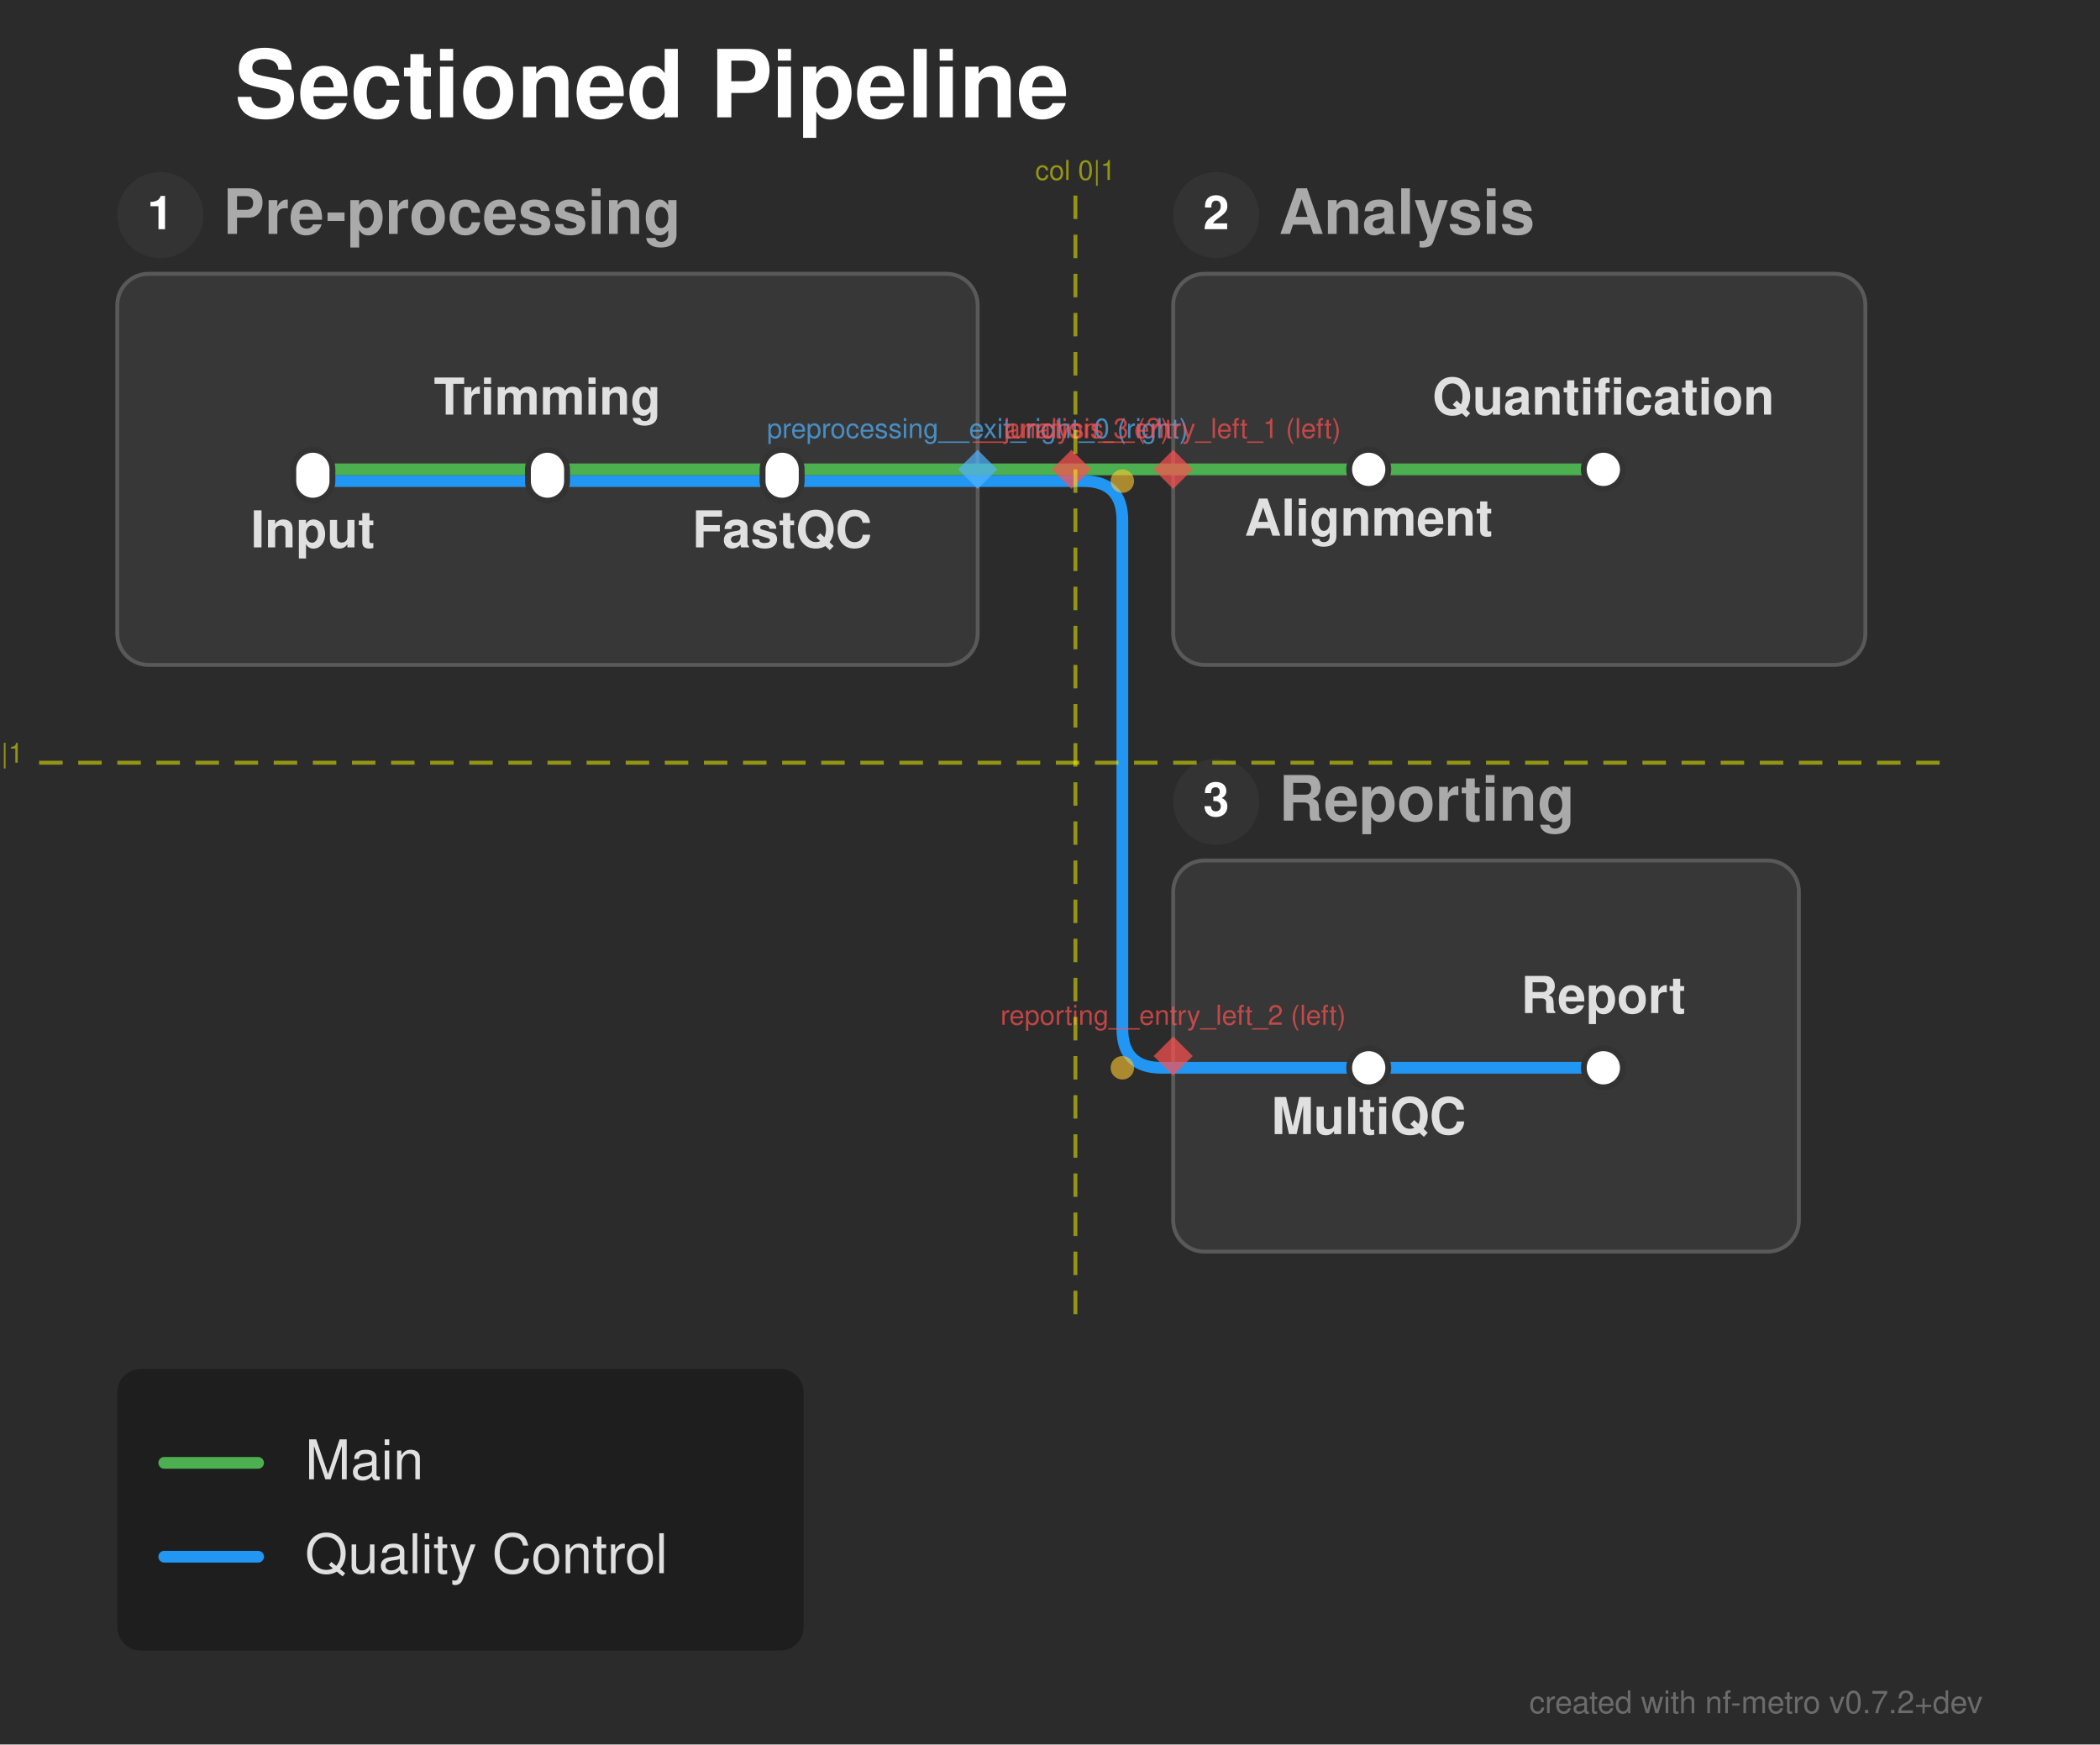
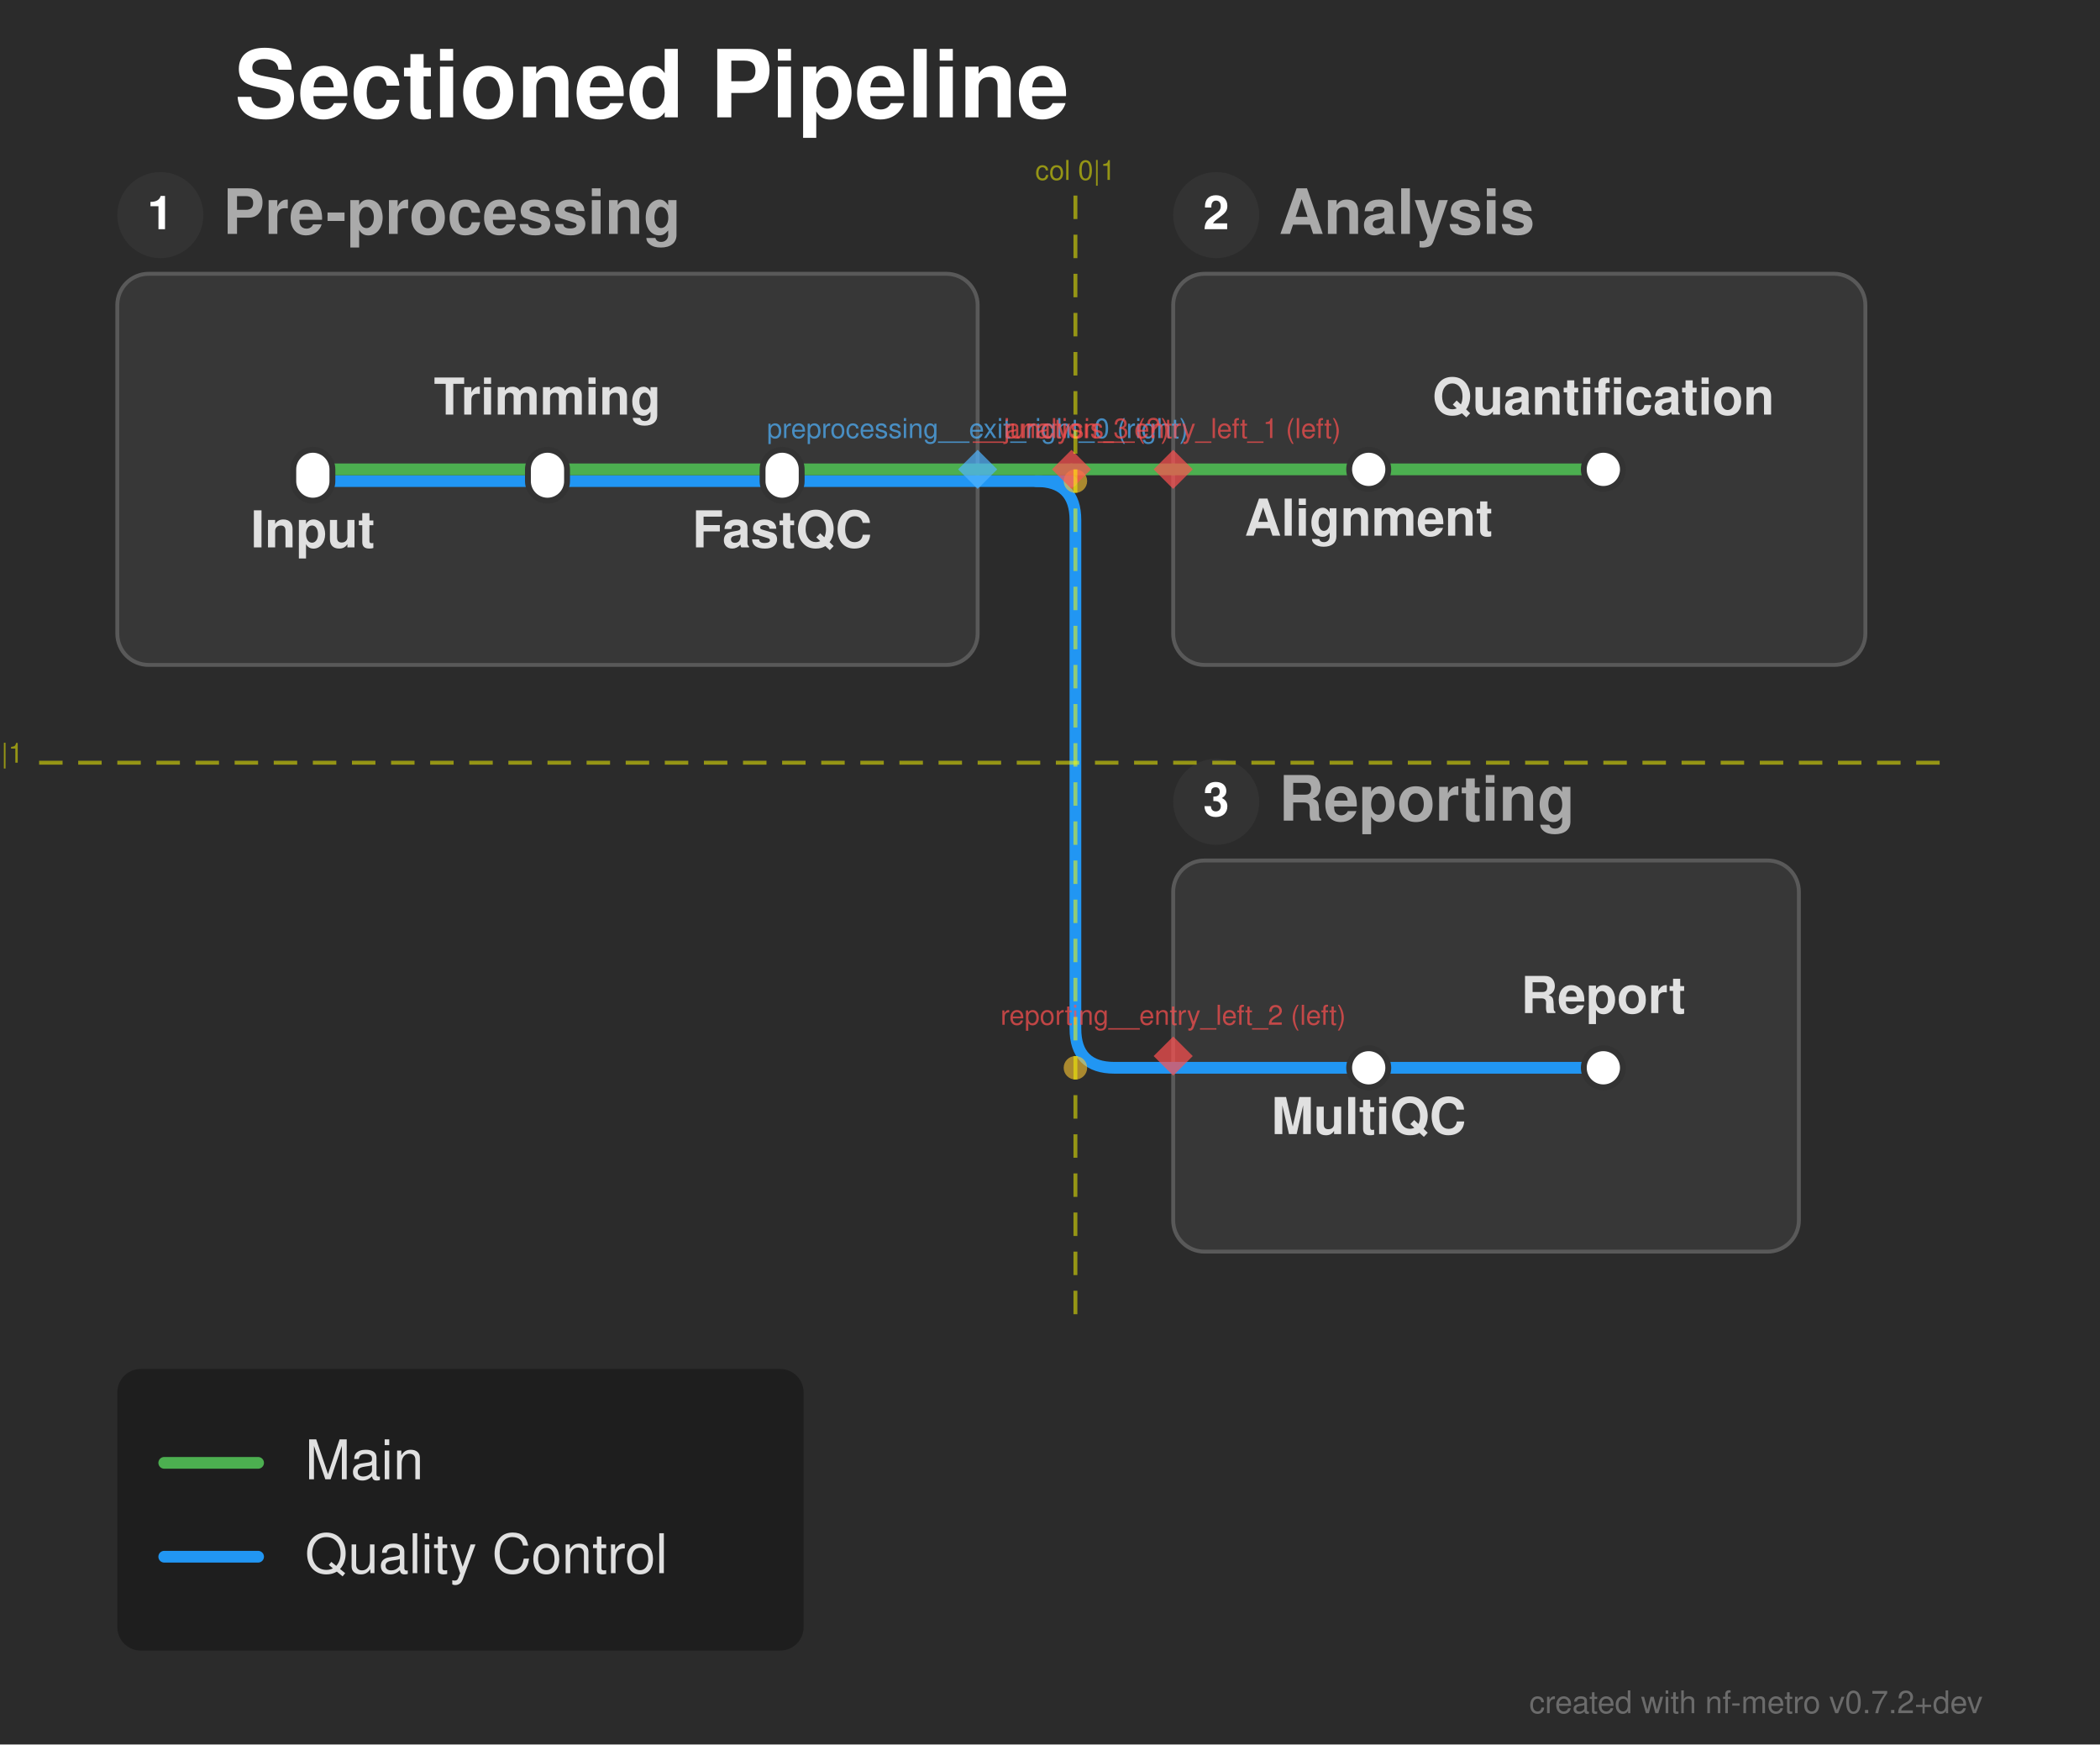
<svg xmlns="http://www.w3.org/2000/svg" width="537" height="446" viewBox="0 0 537 446">
  <defs>
</defs>
  <rect x="0" y="0" width="537" height="446" fill="#2b2b2b" />
  <text x="60.0" y="30.0" font-size="24.0" fill="#ffffff" font-family="'Helvetica Neue', Helvetica, Arial, sans-serif" font-weight="bold" class="nf-metro-title">Sectioned Pipeline</text>
  <rect x="30.0" y="70.0" width="220.0" height="100.0" rx="8" ry="8" fill="#373737" stroke="#595959" stroke-width="1.0" class="nf-metro-section-box" data-section-id="preprocessing" data-section-lines="main,qc" />
  <circle cx="41.0" cy="55.0" r="11" fill="#333333" class="nf-metro-section-num-circle" data-section-id="preprocessing" />
  <text x="41.0" y="55.0" font-size="12" fill="#ffffff" font-family="'Helvetica Neue', Helvetica, Arial, sans-serif" font-weight="bold" text-anchor="middle" dy="0.3em" data-section-id="preprocessing">1</text>
  <text x="57.0" y="55.0" font-size="16.0" fill="#aaaaaa" font-family="'Helvetica Neue', Helvetica, Arial, sans-serif" font-weight="bold" dy="0.3em" class="nf-metro-section-label" data-section-id="preprocessing">Pre-processing</text>
  <rect x="300.0" y="70.0" width="177.0" height="100.0" rx="8" ry="8" fill="#373737" stroke="#595959" stroke-width="1.0" class="nf-metro-section-box" data-section-id="analysis" data-section-lines="main" />
  <circle cx="311.0" cy="55.0" r="11" fill="#333333" class="nf-metro-section-num-circle" data-section-id="analysis" />
  <text x="311.0" y="55.0" font-size="12" fill="#ffffff" font-family="'Helvetica Neue', Helvetica, Arial, sans-serif" font-weight="bold" text-anchor="middle" dy="0.3em" data-section-id="analysis">2</text>
  <text x="327.0" y="55.0" font-size="16.0" fill="#aaaaaa" font-family="'Helvetica Neue', Helvetica, Arial, sans-serif" font-weight="bold" dy="0.3em" class="nf-metro-section-label" data-section-id="analysis">Analysis</text>
  <rect x="300.0" y="220.0" width="160.0" height="100.0" rx="8" ry="8" fill="#373737" stroke="#595959" stroke-width="1.0" class="nf-metro-section-box" data-section-id="reporting" data-section-lines="qc" />
  <circle cx="311.0" cy="205.0" r="11" fill="#333333" class="nf-metro-section-num-circle" data-section-id="reporting" />
  <text x="311.0" y="205.0" font-size="12" fill="#ffffff" font-family="'Helvetica Neue', Helvetica, Arial, sans-serif" font-weight="bold" text-anchor="middle" dy="0.3em" data-section-id="reporting">3</text>
  <text x="327.0" y="205.0" font-size="16.0" fill="#aaaaaa" font-family="'Helvetica Neue', Helvetica, Arial, sans-serif" font-weight="bold" dy="0.3em" class="nf-metro-section-label" data-section-id="reporting">Reporting</text>
  <path d="M80.0,123.0 L140.0,123.0" stroke="#2196F3" stroke-width="3.0" stroke-linecap="round" class="metro-line-qc" data-line-id="qc" />
  <path d="M140.0,123.0 L200.0,123.0" stroke="#2196F3" stroke-width="3.0" stroke-linecap="round" class="metro-line-qc" data-line-id="qc" />
  <path d="M350.0,273.0 L410.0,273.0" stroke="#2196F3" stroke-width="3.0" stroke-linecap="round" class="metro-line-qc" data-line-id="qc" />
  <path d="M200.0,123.0 L250.0,123.0" stroke="#2196F3" stroke-width="3.0" stroke-linecap="round" class="metro-line-qc" data-line-id="qc" />
  <path d="M300.0,273.0 L350.0,273.0" stroke="#2196F3" stroke-width="3.0" stroke-linecap="round" class="metro-line-qc" data-line-id="qc" />
  <path d="M250.0,123.0 L274.0,123.0" stroke="#2196F3" stroke-width="3.0" stroke-linecap="round" class="metro-line-qc" data-line-id="qc" />
-   <path d="M274.0,123.0 L277.0,123.0 Q287.0,123.0,287.0,133.0 L287.0,263.0 Q287.0,273.0,297.0,273.0 L300.0,273.0" stroke="#2196F3" stroke-width="3.0" fill="none" stroke-linecap="round" stroke-linejoin="round" class="metro-line-qc" data-line-id="qc" />
+   <path d="M265.0,123.0 L265.0,123.0 Q275.0,123.0,275.0,133.0 L275.0,263.0 Q275.0,273.0,285.0,273.0 L300.0,273.0" stroke="#2196F3" stroke-width="3.0" fill="none" stroke-linecap="round" stroke-linejoin="round" class="metro-line-qc" data-line-id="qc" />
  <path d="M80.0,120.0 L140.0,120.0" stroke="#4CAF50" stroke-width="3.0" stroke-linecap="round" class="metro-line-main" data-line-id="main" />
  <path d="M140.0,120.0 L200.0,120.0" stroke="#4CAF50" stroke-width="3.0" stroke-linecap="round" class="metro-line-main" data-line-id="main" />
  <path d="M350.0,120.0 L410.0,120.0" stroke="#4CAF50" stroke-width="3.0" stroke-linecap="round" class="metro-line-main" data-line-id="main" />
  <path d="M200.0,120.0 L250.0,120.0" stroke="#4CAF50" stroke-width="3.0" stroke-linecap="round" class="metro-line-main" data-line-id="main" />
  <path d="M300.0,120.0 L350.0,120.0" stroke="#4CAF50" stroke-width="3.0" stroke-linecap="round" class="metro-line-main" data-line-id="main" />
  <path d="M250.0,120.0 L274.0,120.0" stroke="#4CAF50" stroke-width="3.0" stroke-linecap="round" class="metro-line-main" data-line-id="main" />
  <path d="M274.0,120.0 L300.0,120.0" stroke="#4CAF50" stroke-width="3.0" stroke-linecap="round" class="metro-line-main" data-line-id="main" />
  <rect x="75.0" y="115.0" width="10.0" height="13.0" rx="5.0" ry="5.0" fill="#ffffff" stroke="#333333" stroke-width="1.5" class="nf-metro-station" data-station-id="input" data-station-lines="main,qc" data-station-label="Input" data-section-id="preprocessing" data-section-name="Pre-processing" />
  <rect x="135.0" y="115.0" width="10.0" height="13.0" rx="5.0" ry="5.0" fill="#ffffff" stroke="#333333" stroke-width="1.5" class="nf-metro-station" data-station-id="trim" data-station-lines="main,qc" data-station-label="Trimming" data-section-id="preprocessing" data-section-name="Pre-processing" />
  <rect x="195.0" y="115.0" width="10.0" height="13.0" rx="5.0" ry="5.0" fill="#ffffff" stroke="#333333" stroke-width="1.5" class="nf-metro-station" data-station-id="fastqc" data-station-lines="main,qc" data-station-label="FastQC" data-section-id="preprocessing" data-section-name="Pre-processing" />
  <rect x="345.0" y="115.0" width="10.0" height="10.0" rx="5.0" ry="5.0" fill="#ffffff" stroke="#333333" stroke-width="1.5" class="nf-metro-station" data-station-id="align" data-station-lines="main" data-station-label="Alignment" data-section-id="analysis" data-section-name="Analysis" />
  <rect x="405.0" y="115.0" width="10.0" height="10.0" rx="5.0" ry="5.0" fill="#ffffff" stroke="#333333" stroke-width="1.5" class="nf-metro-station" data-station-id="quant" data-station-lines="main" data-station-label="Quantification" data-section-id="analysis" data-section-name="Analysis" />
  <rect x="345.0" y="268.0" width="10.0" height="10.0" rx="5.0" ry="5.0" fill="#ffffff" stroke="#333333" stroke-width="1.5" class="nf-metro-station" data-station-id="multiqc" data-station-lines="qc" data-station-label="MultiQC" data-section-id="reporting" data-section-name="Reporting" />
  <rect x="405.0" y="268.0" width="10.0" height="10.0" rx="5.0" ry="5.0" fill="#ffffff" stroke="#333333" stroke-width="1.5" class="nf-metro-station" data-station-id="report" data-station-lines="qc" data-station-label="Report" data-section-id="reporting" data-section-name="Reporting" />
  <text x="80.0" y="134.0" font-size="13.0" fill="#e0e0e0" font-family="'Helvetica Neue', Helvetica, Arial, sans-serif" font-weight="bold" text-anchor="middle" dominant-baseline="hanging" data-station-id="input" class="nf-metro-station-label">Input</text>
  <text x="350.0" y="131.0" font-size="13.0" fill="#e0e0e0" font-family="'Helvetica Neue', Helvetica, Arial, sans-serif" font-weight="bold" text-anchor="middle" dominant-baseline="hanging" data-station-id="align" class="nf-metro-station-label">Alignment</text>
  <text x="350.0" y="284.0" font-size="13.0" fill="#e0e0e0" font-family="'Helvetica Neue', Helvetica, Arial, sans-serif" font-weight="bold" text-anchor="middle" dominant-baseline="hanging" data-station-id="multiqc" class="nf-metro-station-label">MultiQC</text>
  <text x="140.0" y="106.0" font-size="13.0" fill="#e0e0e0" font-family="'Helvetica Neue', Helvetica, Arial, sans-serif" font-weight="bold" text-anchor="middle" dominant-baseline="auto" data-station-id="trim" class="nf-metro-station-label">Trimming</text>
  <text x="410.0" y="106.0" font-size="13.0" fill="#e0e0e0" font-family="'Helvetica Neue', Helvetica, Arial, sans-serif" font-weight="bold" text-anchor="middle" dominant-baseline="auto" data-station-id="quant" class="nf-metro-station-label">Quantification</text>
  <text x="410.0" y="259.0" font-size="13.0" fill="#e0e0e0" font-family="'Helvetica Neue', Helvetica, Arial, sans-serif" font-weight="bold" text-anchor="middle" dominant-baseline="auto" data-station-id="report" class="nf-metro-station-label">Report</text>
  <text x="200.0" y="134.0" font-size="13.0" fill="#e0e0e0" font-family="'Helvetica Neue', Helvetica, Arial, sans-serif" font-weight="bold" text-anchor="middle" dominant-baseline="hanging" data-station-id="fastqc" class="nf-metro-station-label">FastQC</text>
-   <circle cx="287.0" cy="123.0" r="3.0" fill="rgba(255, 200, 50, 0.6)" />
-   <circle cx="287.0" cy="273.0" r="3.0" fill="rgba(255, 200, 50, 0.6)" />
+   <circle cx="275.0" cy="123.0" r="3.0" fill="rgba(255, 200, 50, 0.6)" />
+   <circle cx="275.0" cy="273.0" r="3.0" fill="rgba(255, 200, 50, 0.6)" />
  <path d="M250.0,115.0 L255.0,120.0 L250.0,125.0 L245.0,120.0 Z" fill="rgba(80, 180, 255, 0.7)" stroke="none" />
  <text x="250.0" y="112.0" font-size="7" fill="rgba(80, 180, 255, 0.7)" font-family="'Helvetica Neue', Helvetica, Arial, sans-serif" text-anchor="middle" dominant-baseline="auto">preprocessing__exit_right_0 (right)</text>
  <path d="M300.0,115.0 L305.0,120.0 L300.0,125.0 L295.0,120.0 Z" fill="rgba(255, 80, 80, 0.7)" stroke="none" />
  <text x="300.0" y="112.0" font-size="7" fill="rgba(255, 80, 80, 0.7)" font-family="'Helvetica Neue', Helvetica, Arial, sans-serif" text-anchor="middle" dominant-baseline="auto">analysis__entry_left_1 (left)</text>
  <path d="M300.0,265.0 L305.0,270.0 L300.0,275.0 L295.0,270.0 Z" fill="rgba(255, 80, 80, 0.7)" stroke="none" />
  <text x="300.0" y="262.0" font-size="7" fill="rgba(255, 80, 80, 0.7)" font-family="'Helvetica Neue', Helvetica, Arial, sans-serif" text-anchor="middle" dominant-baseline="auto">reporting__entry_left_2 (left)</text>
  <path d="M274.0,115.0 L279.0,120.0 L274.0,125.0 L269.0,120.0 Z" fill="rgba(255, 80, 80, 0.7)" stroke="none" />
  <text x="274.0" y="112.0" font-size="7" fill="rgba(255, 80, 80, 0.7)" font-family="'Helvetica Neue', Helvetica, Arial, sans-serif" text-anchor="middle" dominant-baseline="auto">__junction_3 (?)</text>
  <path d="M275.0,50.0 L275.0,340.0" stroke="rgba(255, 255, 0, 0.5)" stroke-width="1" stroke-dasharray="6,4" />
  <text x="275.0" y="46.0" font-size="7" fill="rgba(255, 255, 0, 0.5)" font-family="'Helvetica Neue', Helvetica, Arial, sans-serif" text-anchor="middle">col 0|1</text>
  <path d="M10.0,195.0 L497.0,195.0" stroke="rgba(255, 255, 0, 0.5)" stroke-width="1" stroke-dasharray="6,4" />
  <text x="6.0" y="195.0" font-size="7" fill="rgba(255, 255, 0, 0.5)" font-family="'Helvetica Neue', Helvetica, Arial, sans-serif" text-anchor="end">row 0|1</text>
  <rect x="30.0" y="350.0" width="175.5" height="72.0" rx="6" ry="6" fill="rgba(0, 0, 0, 0.3)" />
  <path d="M42.0,374.0 L66.0,374.0" stroke="#4CAF50" stroke-width="3.0" stroke-linecap="round" />
  <text x="78.0" y="374.0" font-size="14.0" fill="#e0e0e0" font-family="'Helvetica Neue', Helvetica, Arial, sans-serif" dy="0.3em">Main</text>
  <path d="M42.0,398.0 L66.0,398.0" stroke="#2196F3" stroke-width="3.0" stroke-linecap="round" />
  <text x="78.0" y="398.0" font-size="14.0" fill="#e0e0e0" font-family="'Helvetica Neue', Helvetica, Arial, sans-serif" dy="0.3em">Quality Control</text>
  <text x="507.0" y="438.0" font-size="8" fill="rgba(150, 150, 150, 0.6)" font-family="'Helvetica Neue', Helvetica, Arial, sans-serif" text-anchor="end">created with nf-metro v0.7.2+dev</text>
</svg>
